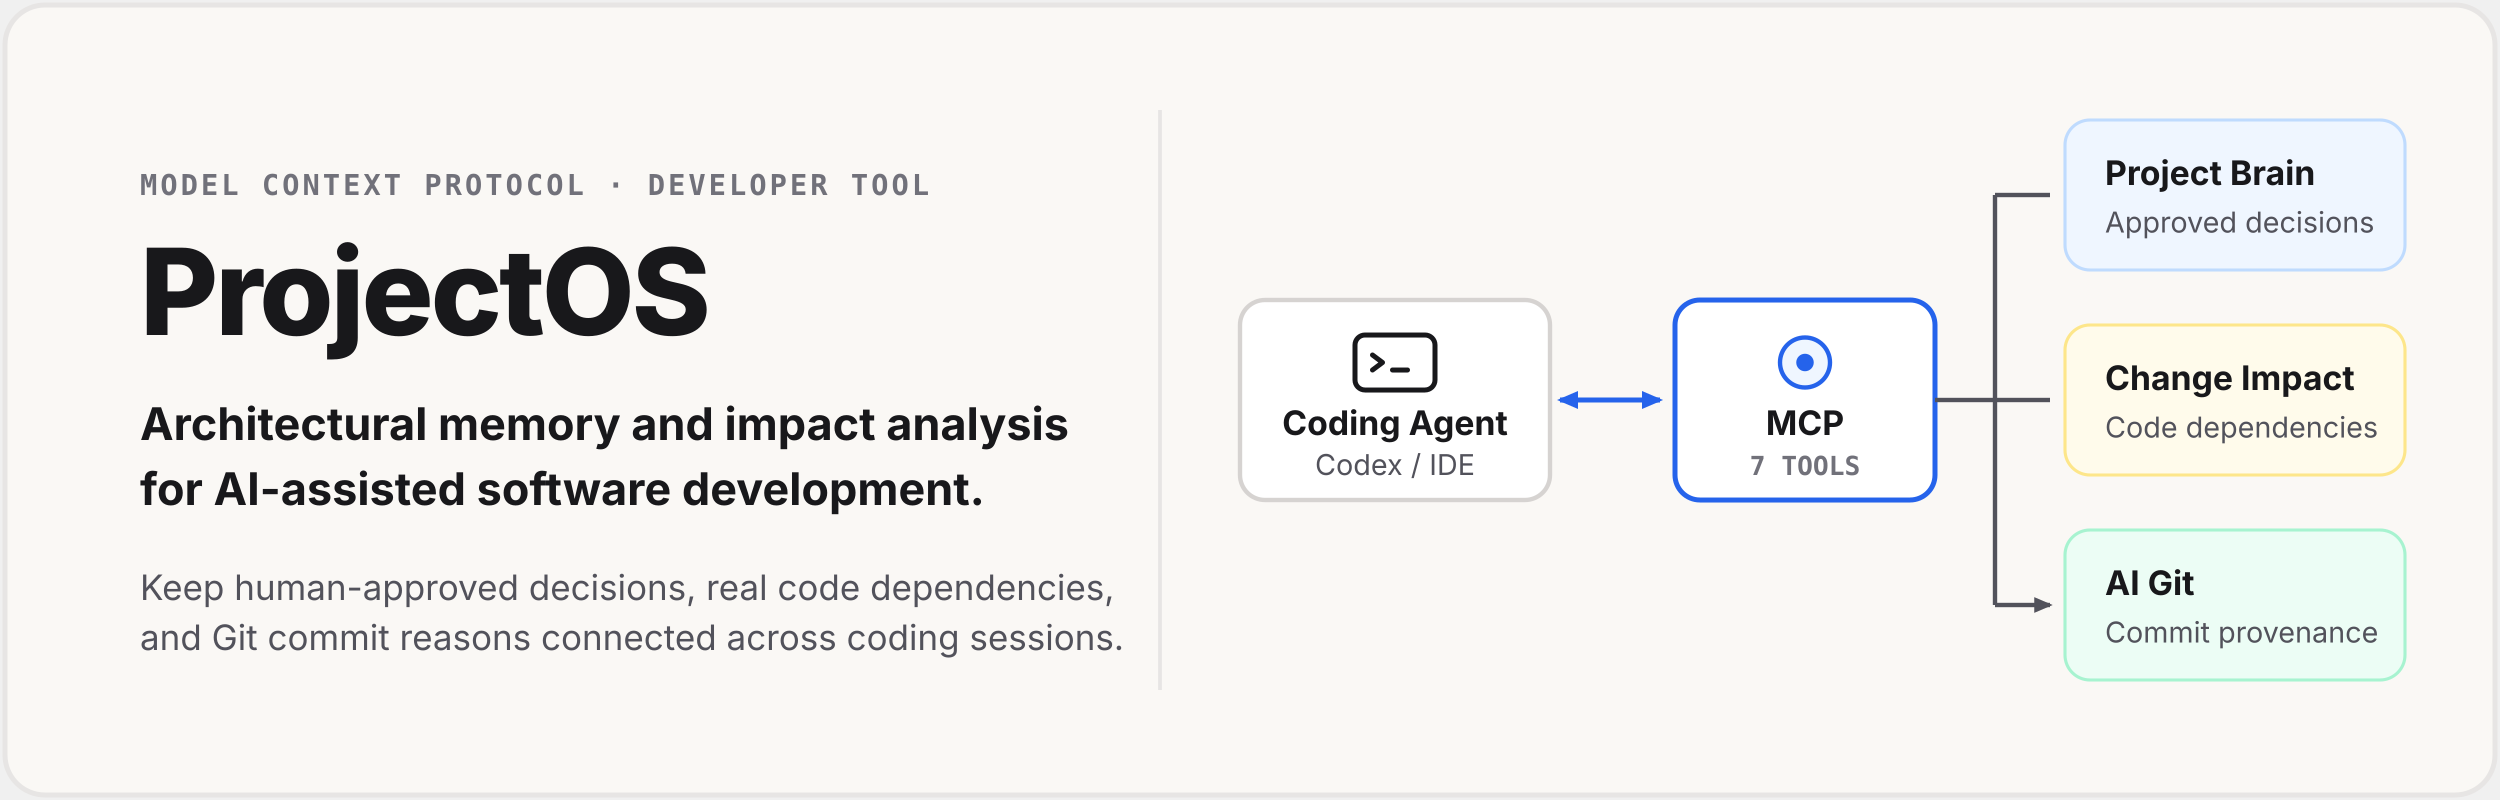
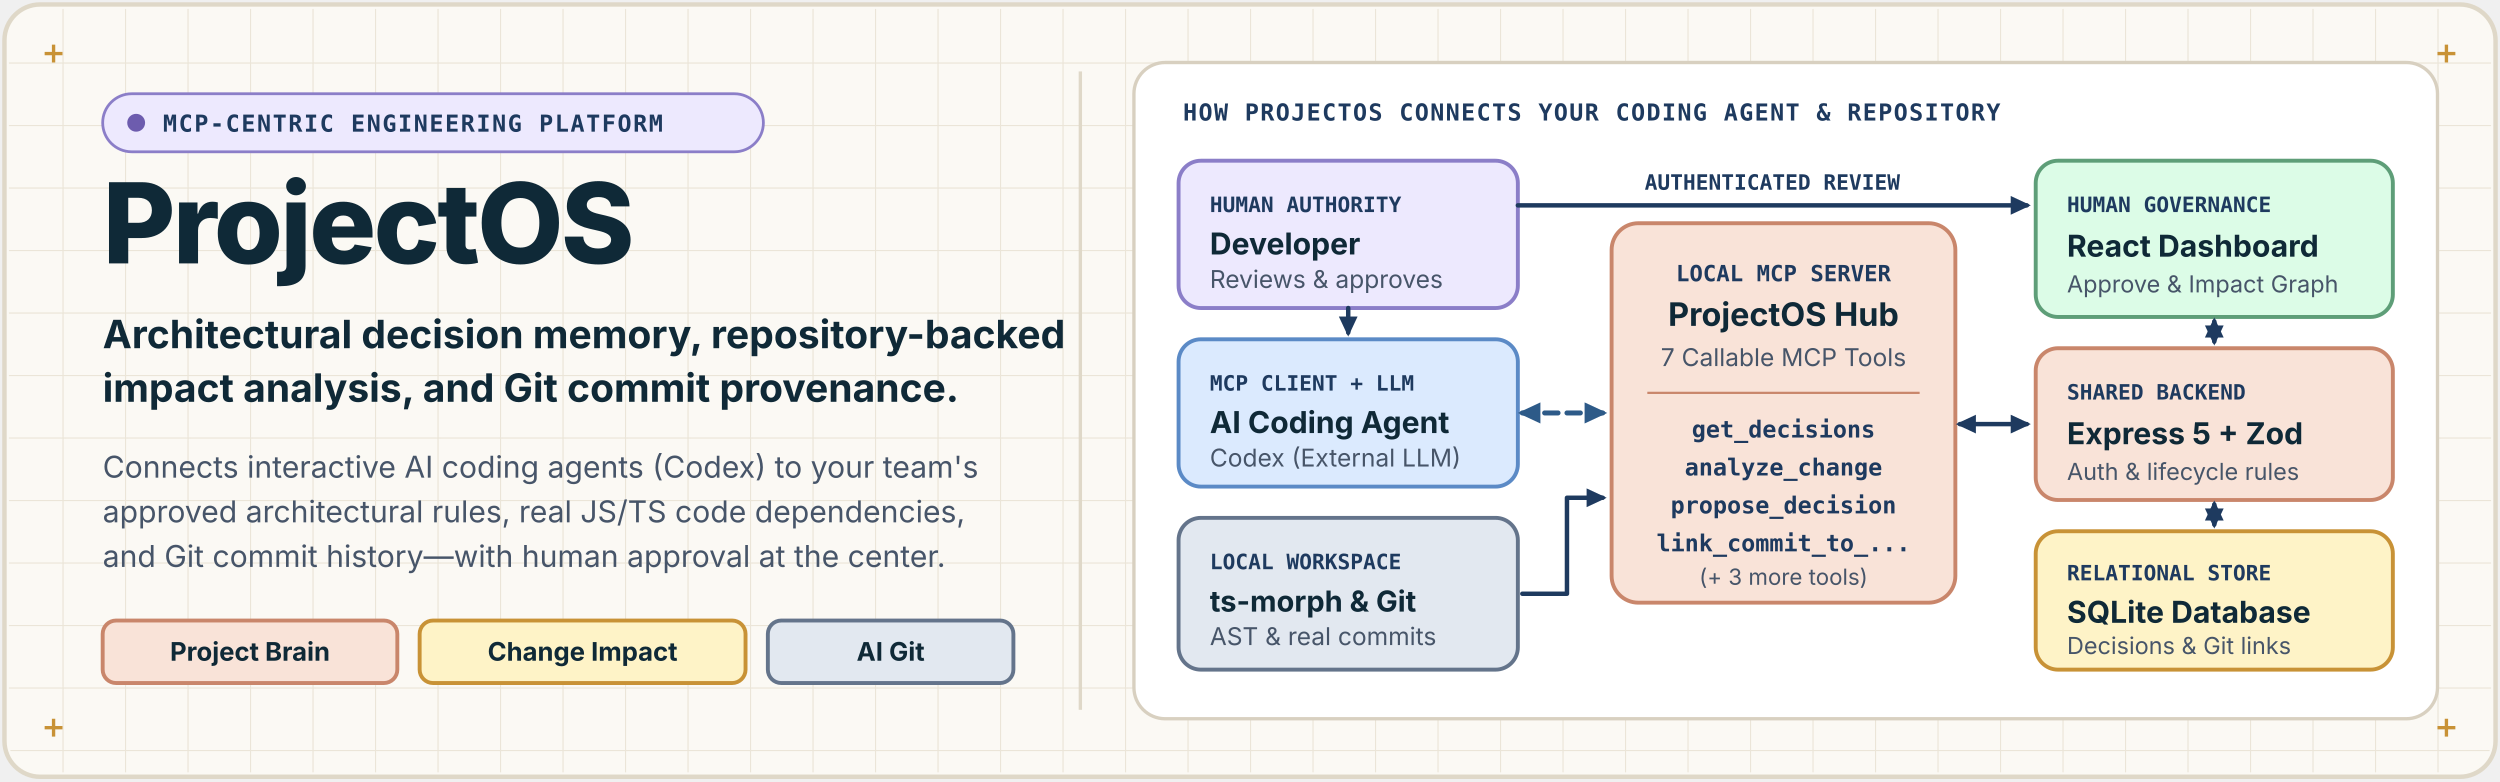
- <svg xmlns="http://www.w3.org/2000/svg" viewBox="0 0 1000 320" width="100%" height="100%" role="img" aria-labelledby="hero-title hero-desc">
+ <svg xmlns="http://www.w3.org/2000/svg" viewBox="0 0 1120 350" width="100%" height="100%" role="img" aria-labelledby="hero-title hero-desc">
  <defs>
+     <pattern id="bp-grid" width="28" height="28" patternUnits="userSpaceOnUse">
+       <path d="M 28 0 L 0 0 0 28" fill="none" stroke="#EBE5D8" stroke-width="1" />
+     </pattern>
    <style>
-       .canvas { fill: #FAF8F5; stroke: #E7E5E4; stroke-width: 2; }
-       .node { fill: #FFFFFF; stroke: #D6D3D1; stroke-width: 1.75; }
-       .node-mcp { fill: #FFFFFF; stroke: #2563EB; stroke-width: 2; }
-       .pill-blue { fill: #EFF6FF; stroke: #BFDBFE; stroke-width: 1.25; }
-       .pill-amber { fill: #FFFBEB; stroke: #FDE68A; stroke-width: 1.25; }
-       .pill-green { fill: #ECFDF5; stroke: #A7F3D0; stroke-width: 1.25; }
-       .t-title { fill: #18181B; font-family: -apple-system, BlinkMacSystemFont, "Segoe UI", Inter, Helvetica, Arial, sans-serif; font-weight: 800; }
-       .t-head { fill: #18181B; font-family: -apple-system, BlinkMacSystemFont, "Segoe UI", Inter, Helvetica, Arial, sans-serif; font-weight: 700; }
-       .t-body { fill: #52525B; font-family: -apple-system, BlinkMacSystemFont, "Segoe UI", Inter, Helvetica, Arial, sans-serif; font-weight: 400; }
-       .t-cap { fill: #71717A; font-family: ui-monospace, SFMono-Regular, "SF Mono", Menlo, Consolas, monospace; font-weight: 600; }
-       .line { fill: none; stroke: #52525B; stroke-width: 1.75; }
-       .line-blue { fill: none; stroke: #2563EB; stroke-width: 2; }
-       .icon { fill: none; stroke-width: 2; stroke-linecap: round; stroke-linejoin: round; }
+       .canvas { fill: #FBF9F4; stroke: #DFD8C8; stroke-width: 2; }
+       .frame-card { fill: #FFFFFF; stroke: #D8D0C0; stroke-width: 1.5; }
+       .block-lav { fill: #EDE9FE; stroke: #8B7EC8; stroke-width: 1.75; }
+       .block-blue { fill: #DBEAFE; stroke: #5B8AC6; stroke-width: 1.75; }
+       .block-peach { fill: #F9E3D8; stroke: #C9866B; stroke-width: 1.75; }
+       .block-sage { fill: #DCFCE7; stroke: #5E9E78; stroke-width: 1.75; }
+       .block-amber { fill: #FEF3C7; stroke: #C89236; stroke-width: 1.75; }
+       .block-slate { fill: #E2E8F0; stroke: #64748B; stroke-width: 1.75; }
+       .pill-tag { fill: #EDE9FE; stroke: #8B7EC8; stroke-width: 1.25; }
+       .t-brand { fill: #0F2937; font-family: -apple-system, BlinkMacSystemFont, "Segoe UI", Inter, Helvetica, Arial, sans-serif; font-weight: 800; }
+       .t-head { fill: #0F2937; font-family: -apple-system, BlinkMacSystemFont, "Segoe UI", Inter, Helvetica, Arial, sans-serif; font-weight: 700; }
+       .t-body { fill: #334155; font-family: -apple-system, BlinkMacSystemFont, "Segoe UI", Inter, Helvetica, Arial, sans-serif; font-weight: 500; }
+       .t-sub { fill: #475569; font-family: -apple-system, BlinkMacSystemFont, "Segoe UI", Inter, Helvetica, Arial, sans-serif; font-weight: 400; }
+       .t-mono { fill: #1E3A5F; font-family: ui-monospace, SFMono-Regular, "SF Mono", Menlo, Consolas, monospace; font-weight: 600; }
+       .flow-solid { fill: none; stroke: #1E3A5F; stroke-width: 2; stroke-linecap: round; stroke-linejoin: round; }
+       .flow-mcp { fill: none; stroke: #2D5A88; stroke-width: 2.25; stroke-dasharray: 6 4; stroke-linecap: round; }
+       .mark { stroke: #C89236; stroke-width: 1.5; }
    </style>
-     <marker id="arr" viewBox="0 0 10 10" refX="7" refY="5" markerWidth="6" markerHeight="6" orient="auto-start-reverse">
-       <path d="M 1 2 L 8 5 L 1 8 z" fill="#52525B" />
+     <marker id="ar-navy" viewBox="0 0 10 10" refX="7" refY="5" markerWidth="6" markerHeight="6" orient="auto-start-reverse">
+       <path d="M 1 1.5 L 8.5 5 L 1 8.5 z" fill="#1E3A5F" />
    </marker>
-     <marker id="arr-blue" viewBox="0 0 10 10" refX="7" refY="5" markerWidth="6" markerHeight="6" orient="auto-start-reverse">
-       <path d="M 1 2 L 8 5 L 1 8 z" fill="#2563EB" />
+     <marker id="ar-mcp" viewBox="0 0 10 10" refX="7" refY="5" markerWidth="6" markerHeight="6" orient="auto-start-reverse">
+       <path d="M 1 1.5 L 8.5 5 L 1 8.5 z" fill="#2D5A88" />
    </marker>
  </defs>
-   <rect x="2" y="2" width="996" height="316" rx="16" class="canvas" />
-   <g transform="translate(56, 62)">
-     <text x="0" y="16" class="t-cap" font-size="11.5" letter-spacing="1.2" fill="#2563EB">MODEL CONTEXT PROTOCOL · DEVELOPER TOOL</text>
-     <text x="0" y="72" class="t-title" font-size="48" letter-spacing="-1.2">ProjectOS</text>
-     <text x="0" y="114" class="t-head" font-size="18" fill="#27272A">
-       Architectural memory and impact analysis
+   <rect x="2" y="2" width="1116" height="346" rx="16" class="canvas" />
+   <rect x="4" y="4" width="1112" height="342" rx="14" fill="url(#bp-grid)" />
+   <g class="mark">
+     <path d="M 24 20 L 24 28 M 20 24 L 28 24" />
+     <path d="M 1096 20 L 1096 28 M 1092 24 L 1100 24" />
+     <path d="M 24 322 L 24 330 M 20 326 L 28 326" />
+     <path d="M 1096 322 L 1096 330 M 1092 326 L 1100 326" />
+   </g>
+   <g transform="translate(46, 42)">
+     <rect x="0" y="0" width="296" height="26" rx="13" class="pill-tag" />
+     <circle cx="15" cy="13" r="4" fill="#6D5CAE" />
+     <text x="27" y="17" class="t-mono" font-size="10.5" fill="#4C3B8B" letter-spacing="0.7">MCP-CENTRIC ENGINEERING PLATFORM</text>
+     <text x="0" y="76" class="t-brand" font-size="50" letter-spacing="-1.2">ProjectOS</text>
+     <text x="0" y="114" class="t-head" font-size="17.5">
+       Architectural decision memory, repository-backed
    </text>
-     <text x="0" y="140" class="t-head" font-size="18" fill="#27272A">
-       for AI-assisted software development.
+     <text x="0" y="138" class="t-head" font-size="17.5">
+       impact analysis, and Git commit provenance.
    </text>
-     <text x="0" y="178" class="t-body" font-size="14">
-       Keep human-approved decisions, real code dependencies,
+     <text x="0" y="172" class="t-sub" font-size="13.5">
+       Connects interactive AI coding agents (Codex) to your team's
    </text>
-     <text x="0" y="198" class="t-body" font-size="14">
-       and Git commit reasons connected across coding sessions.
+     <text x="0" y="192" class="t-sub" font-size="13.5">
+       approved architectural rules, real JS/TS code dependencies,
    </text>
-   </g>
-   <line x1="464" y1="44" x2="464" y2="276" stroke="#E7E5E4" stroke-width="1.5" />
-   <g transform="translate(496, 42)">
-     <g transform="translate(0, 78)">
-       <rect x="0" y="0" width="124" height="80" rx="10" class="node" />
-       <rect x="46" y="14" width="32" height="22" rx="4" class="icon" stroke="#18181B" />
-       <path d="M 53 22 L 57 25 L 53 28 M 61 28 L 67 28" class="icon" stroke="#18181B" stroke-width="1.75" />
-       <text x="62" y="54" text-anchor="middle" class="t-head" font-size="13.5">Coding Agent</text>
-       <text x="62" y="70" text-anchor="middle" class="t-body" font-size="11.5">Codex / IDE</text>
-     </g>
-     <line x1="128" y1="118" x2="168" y2="118" class="line-blue" marker-start="url(#arr-blue)" marker-end="url(#arr-blue)" />
-     <g transform="translate(174, 78)">
-       <rect x="0" y="0" width="104" height="80" rx="10" class="node-mcp" />
-       <circle cx="52" cy="25" r="10" fill="#EFF6FF" stroke="#2563EB" stroke-width="1.75" />
-       <circle cx="52" cy="25" r="3.5" fill="#2563EB" />
-       <text x="52" y="54" text-anchor="middle" class="t-head" font-size="13.5" fill="#1D4ED8">MCP</text>
-       <text x="52" y="70" text-anchor="middle" class="t-cap" font-size="10.5" fill="#2563EB">7 TOOLS</text>
-     </g>
-     <path d="M 278 118 L 302 118 M 302 36 L 302 200 M 302 36 L 324 36 M 302 118 L 324 118 M 302 200 L 324 200" class="line" marker-end="url(#arr)" />
-     <g transform="translate(330, 6)">
-       <rect x="0" y="0" width="136" height="60" rx="10" class="pill-blue" />
-       <text x="16" y="26" class="t-head" font-size="13.5" fill="#1E3A8A">Project Brain</text>
-       <text x="16" y="45" class="t-body" font-size="11.5" fill="#1E40AF">Approved decisions</text>
-     </g>
-     <g transform="translate(330, 88)">
-       <rect x="0" y="0" width="136" height="60" rx="10" class="pill-amber" />
-       <text x="16" y="26" class="t-head" font-size="13.5" fill="#78350F">Change Impact</text>
-       <text x="16" y="45" class="t-body" font-size="11.5" fill="#92400E">Code dependencies</text>
-     </g>
-     <g transform="translate(330, 170)">
-       <rect x="0" y="0" width="136" height="60" rx="10" class="pill-green" />
-       <text x="16" y="26" class="t-head" font-size="13.5" fill="#064E3B">AI Git</text>
-       <text x="16" y="45" class="t-body" font-size="11.5" fill="#065F46">Commit provenance</text>
+     <text x="0" y="212" class="t-sub" font-size="13.5">
+       and Git commit history—with human approval at the center.
+     </text>
+     <g transform="translate(0, 236)">
+       <rect x="0" y="0" width="132" height="28" rx="6" class="block-peach" />
+       <text x="66" y="18" text-anchor="middle" class="t-head" font-size="11.5">Project Brain</text>
+       <rect x="142" y="0" width="146" height="28" rx="6" class="block-amber" />
+       <text x="215" y="18" text-anchor="middle" class="t-head" font-size="11.5">Change Impact</text>
+       <rect x="298" y="0" width="110" height="28" rx="6" class="block-slate" />
+       <text x="353" y="18" text-anchor="middle" class="t-head" font-size="11.5">AI Git</text>
    </g>
  </g>
+   <line x1="484" y1="32" x2="484" y2="318" stroke="#DFD8C8" stroke-width="1.5" />
+   <g transform="translate(508, 28)">
+     <rect x="0" y="0" width="584" height="294" rx="14" class="frame-card" />
+     <text x="22" y="26" class="t-mono" font-size="10.5" fill="#475569" letter-spacing="0.6">HOW PROJECTOS CONNECTS YOUR CODING AGENT &amp; REPOSITORY</text>
+     <g transform="translate(20, 44)">
+       <rect x="0" y="0" width="152" height="66" rx="10" class="block-lav" />
+       <text x="14" y="23" class="t-mono" font-size="9.5" fill="#5B4B9E">HUMAN AUTHORITY</text>
+       <text x="14" y="42" class="t-head" font-size="13.5">Developer</text>
+       <text x="14" y="57" class="t-sub" font-size="11">Reviews &amp; approves</text>
+     </g>
+     <g transform="translate(20, 124)">
+       <rect x="0" y="0" width="152" height="66" rx="10" class="block-blue" />
+       <text x="14" y="23" class="t-mono" font-size="9.5" fill="#2D5A88">MCP CLIENT + LLM</text>
+       <text x="14" y="42" class="t-head" font-size="13.5">AI Coding Agent</text>
+       <text x="14" y="57" class="t-sub" font-size="11">Codex (External LLM)</text>
+     </g>
+     <g transform="translate(20, 204)">
+       <rect x="0" y="0" width="152" height="68" rx="10" class="block-slate" />
+       <text x="14" y="23" class="t-mono" font-size="9.5" fill="#334155">LOCAL WORKSPACE</text>
+       <text x="14" y="42" class="t-head" font-size="13">ts-morph &amp; Git</text>
+       <text x="14" y="57" class="t-sub" font-size="11">AST &amp; real commits</text>
+     </g>
+     <g transform="translate(214, 72)">
+       <rect x="0" y="0" width="154" height="170" rx="12" class="block-peach" />
+       <text x="77" y="26" text-anchor="middle" class="t-mono" font-size="10" fill="#8C4A32">LOCAL MCP SERVER</text>
+       <text x="77" y="46" text-anchor="middle" class="t-head" font-size="14.5">ProjectOS Hub</text>
+       <text x="77" y="64" text-anchor="middle" class="t-sub" font-size="11">7 Callable MCP Tools</text>
+       <line x1="16" y1="76" x2="138" y2="76" stroke="#C9866B" stroke-width="1" />
+       <text x="77" y="96" text-anchor="middle" class="t-mono" font-size="10.5">get_decisions</text>
+       <text x="77" y="113" text-anchor="middle" class="t-mono" font-size="10.5">analyze_change</text>
+       <text x="77" y="130" text-anchor="middle" class="t-mono" font-size="10.5">propose_decision</text>
+       <text x="77" y="147" text-anchor="middle" class="t-mono" font-size="10.5">link_commit_to_...</text>
+       <text x="77" y="162" text-anchor="middle" class="t-sub" font-size="10">(+ 3 more tools)</text>
+     </g>
+     <path d="M 174 157 L 210 157" class="flow-mcp" marker-start="url(#ar-mcp)" marker-end="url(#ar-mcp)" />
+     <path d="M 174 238 L 194 238 L 194 195 L 210 195" class="flow-solid" marker-end="url(#ar-navy)" />
+     <path d="M 96 110 L 96 121" class="flow-solid" marker-end="url(#ar-navy)" />
+     <g transform="translate(404, 44)">
+       <rect x="0" y="0" width="160" height="70" rx="10" class="block-sage" />
+       <text x="14" y="23" class="t-mono" font-size="9.5" fill="#276749">HUMAN GOVERNANCE</text>
+       <text x="14" y="43" class="t-head" font-size="13.5">React Dashboard</text>
+       <text x="14" y="59" class="t-sub" font-size="10.5">Approve &amp; Impact Graph</text>
+     </g>
+     <g transform="translate(404, 128)">
+       <rect x="0" y="0" width="160" height="68" rx="10" class="block-peach" />
+       <text x="14" y="23" class="t-mono" font-size="9.5" fill="#8C4A32">SHARED BACKEND</text>
+       <text x="14" y="43" class="t-head" font-size="13.5">Express 5 + Zod</text>
+       <text x="14" y="59" class="t-sub" font-size="10.5">Auth &amp; lifecycle rules</text>
+     </g>
+     <g transform="translate(404, 210)">
+       <rect x="0" y="0" width="160" height="62" rx="10" class="block-amber" />
+       <text x="14" y="22" class="t-mono" font-size="9.5" fill="#925E18">RELATIONAL STORE</text>
+       <text x="14" y="41" class="t-head" font-size="13.5">SQLite Database</text>
+       <text x="14" y="55" class="t-sub" font-size="10.5">Decisions &amp; Git links</text>
+     </g>
+     <path d="M 370 162 L 400 162" class="flow-solid" marker-start="url(#ar-navy)" marker-end="url(#ar-navy)" />
+     <path d="M 484 116 L 484 125" class="flow-solid" marker-start="url(#ar-navy)" marker-end="url(#ar-navy)" />
+     <path d="M 484 198 L 484 207" class="flow-solid" marker-start="url(#ar-navy)" marker-end="url(#ar-navy)" />
+     <path d="M 172 64 L 400 64" class="flow-solid" marker-end="url(#ar-navy)" />
+     <text x="286" y="57" text-anchor="middle" class="t-mono" font-size="9.5" fill="#276749">AUTHENTICATED REVIEW</text>
+   </g>
</svg>
